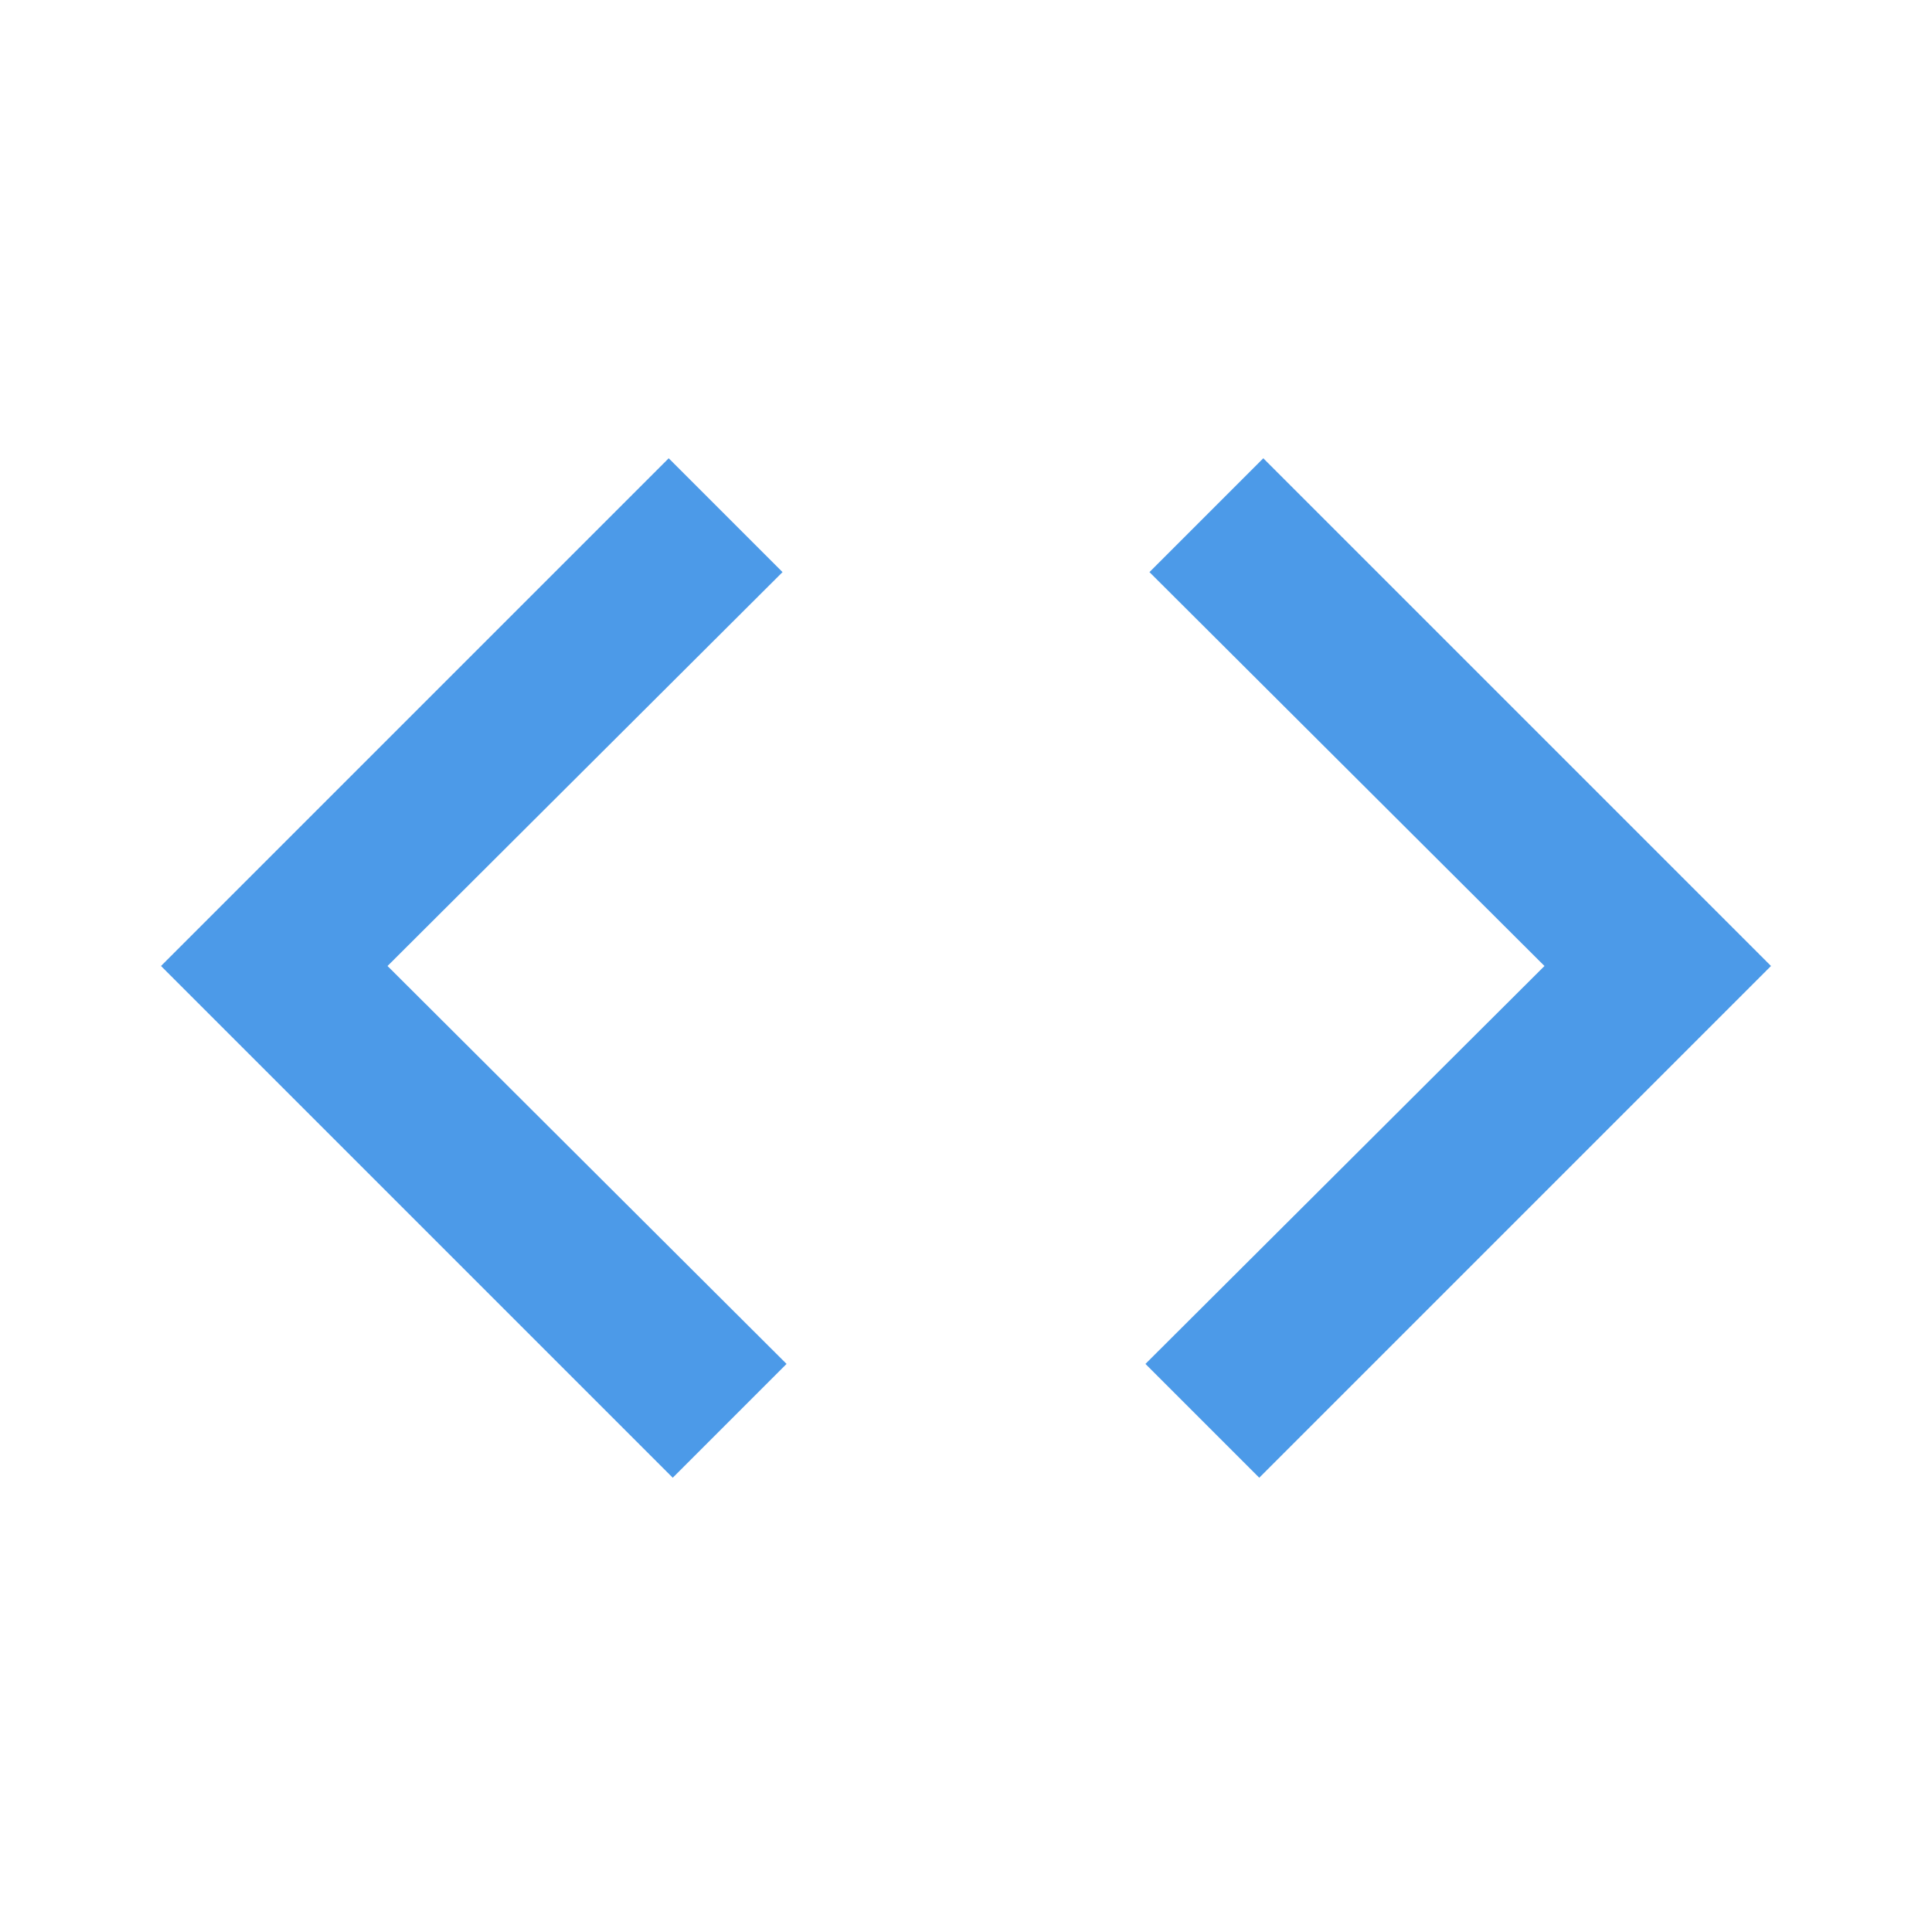
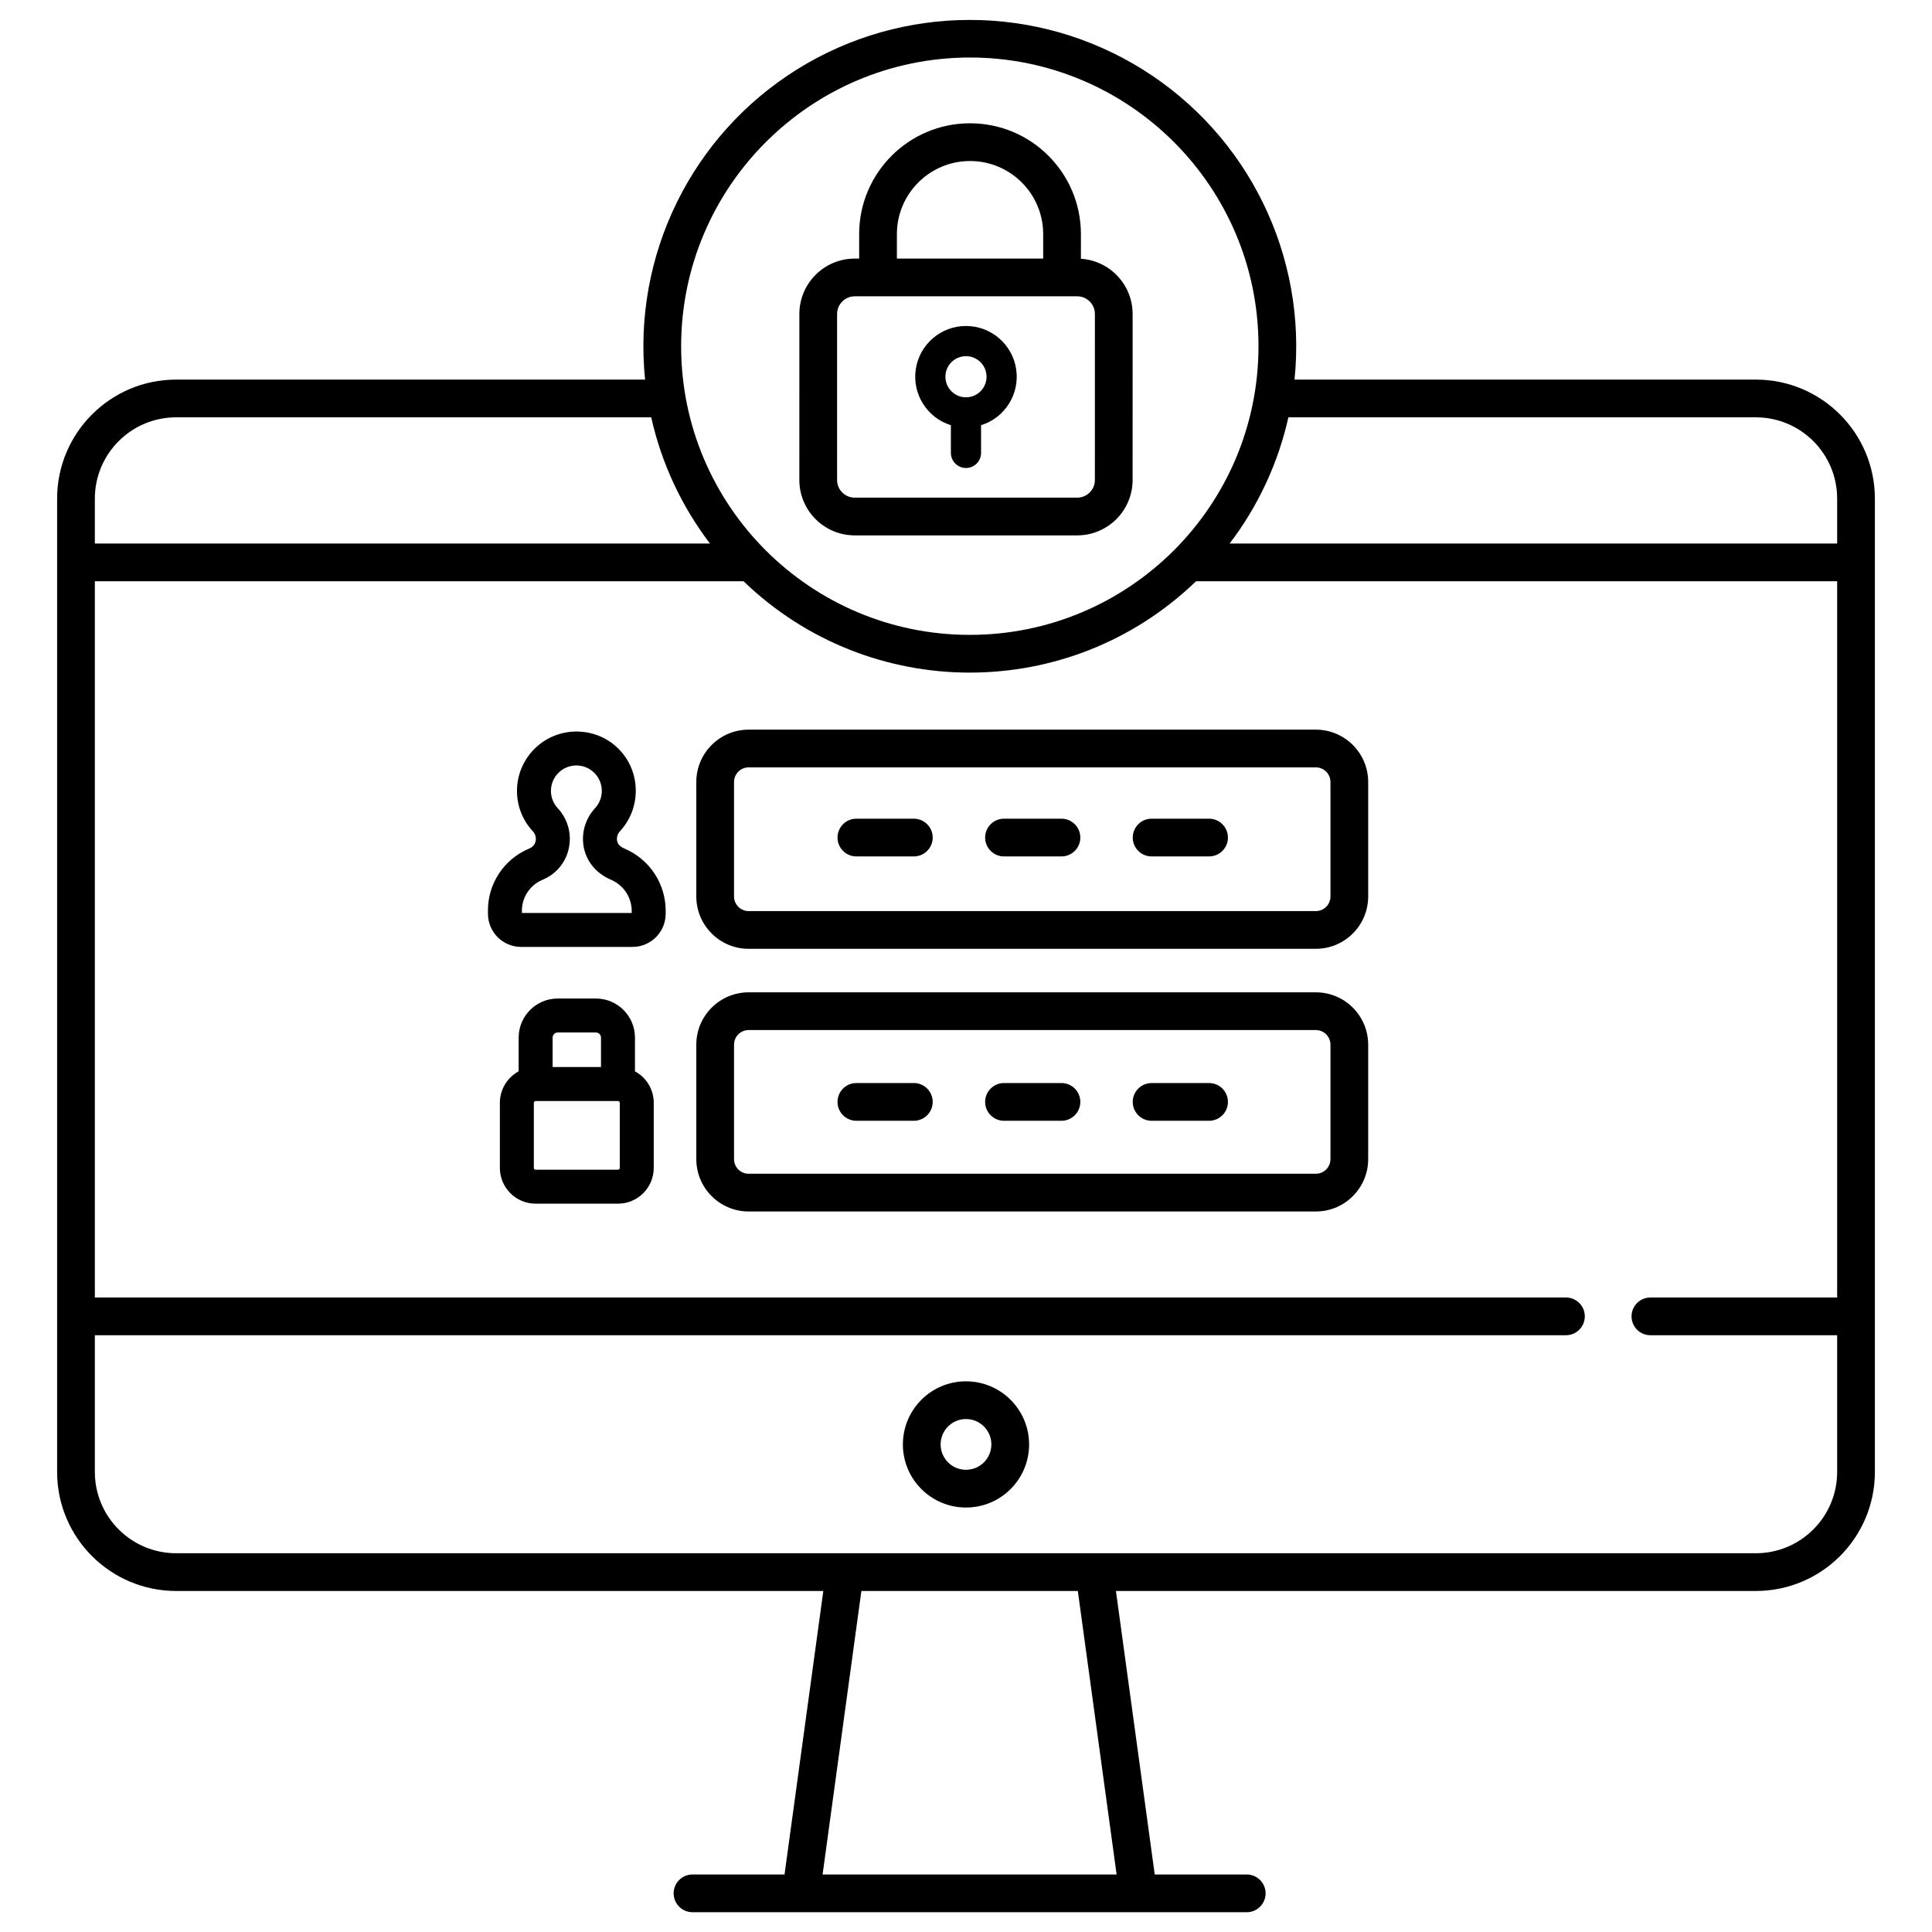
- <svg xmlns="http://www.w3.org/2000/svg" data-name="Layer 45" height="24" id="Layer_45" viewBox="0 0 24 24" width="24">
-   <polygon points="15.643 18.357 14.229 16.943 19.186 12 14.279 7.107 15.693 5.693 22 12 15.643 18.357" style="fill:#4c9ae8" />
-   <polygon points="8.357 18.357 9.771 16.943 4.814 12 9.721 7.107 8.307 5.693 2 12 8.357 18.357" style="fill:#4c9ae8" />
+ <svg xmlns="http://www.w3.org/2000/svg" viewBox="0 0 512 512">
+   <g id="E-learning_log-in_privacy">
+     <path d="M465.336,100.597H343.062a86.503,86.503,0,1,0-172.106,0H46.666a31.56,31.56,0,0,0-31.53,31.53v216.7c0,.008-.003.016-.003.024s.002.017.003.025v41.221a31.56,31.56,0,0,0,31.53,31.53H218.188l-10.28,75.131H183.522a5,5,0,0,0,0,10h28.745l.016-.002H301.635l.016.002h28.745a5,5,0,0,0,0-10H306.015l-10.28-75.131H465.336a31.567,31.567,0,0,0,31.53-31.53V132.127A31.566,31.566,0,0,0,465.336,100.597Zm0,10a21.55,21.55,0,0,1,21.53,21.53v11.91H325.868a86.179,86.179,0,0,0,15.569-33.44ZM257.009,15.242a76.503,76.503,0,1,1-76.503,76.503A76.59,76.59,0,0,1,257.009,15.242ZM46.666,110.597H172.581a86.181,86.181,0,0,0,15.569,33.44H25.136v-11.91A21.55,21.55,0,0,1,46.666,110.597Zm249.25,386.16h-77.92l10.28-75.13h57.36Zm169.42-85.13H46.666a21.556,21.556,0,0,1-21.53-21.53V353.851H414.99a5,5,0,1,0,0-10H25.136V154.037H197.052a86.345,86.345,0,0,0,119.913,0H486.866v189.814h-49.49a5,5,0,0,0,0,10h49.49v36.246A21.557,21.557,0,0,1,465.336,411.627Z" />
+     <path d="M255.998,366.063a16.724,16.724,0,1,0,16.724,16.724A16.742,16.742,0,0,0,255.998,366.063Zm0,23.447a6.724,6.724,0,1,1,6.724-6.724A6.732,6.732,0,0,1,255.998,389.51Z" />
+     <path d="M165.564,224.917a5.316,5.316,0,0,1-1.088-.613,2.358,2.358,0,0,1-.972-1.72,2.98,2.98,0,0,1,.802-2.303,15.776,15.776,0,0,0,4.114-12.149,15.559,15.559,0,0,0-13.893-14.169,15.745,15.745,0,0,0-17.524,15.643,15.661,15.661,0,0,0,4.216,10.71,2.919,2.919,0,0,1,.746,2.466,2.576,2.576,0,0,1-1.296,1.887,5.047,5.047,0,0,1-.528.254,17.719,17.719,0,0,0-10.829,16.553v.676a8.803,8.803,0,0,0,8.793,8.794h29.512a8.803,8.803,0,0,0,8.793-8.794v-.575A17.878,17.878,0,0,0,165.564,224.917Zm1.846,17.029H138.312v-.47a8.867,8.867,0,0,1,5.256-8.23,14.258,14.258,0,0,0,1.464-.703,11.531,11.531,0,0,0,5.821-8.345,11.861,11.861,0,0,0-3.049-10.016,6.742,6.742,0,1,1,9.897-.016,11.986,11.986,0,0,0-3.154,9.294,11.415,11.415,0,0,0,4.635,8.121,14.423,14.423,0,0,0,2.915,1.642l.003.001a9.02,9.02,0,0,1,5.31,8.353Z" />
+     <path d="M226.508,141.882H285.48A14.689,14.689,0,0,0,300.152,127.21l.005-44.012a14.68,14.68,0,0,0-13.704-14.624V62.056a29.383,29.383,0,1,0-58.767,0v6.47h-1.174A14.689,14.689,0,0,0,211.84,83.198l-.005,44.012A14.689,14.689,0,0,0,226.508,141.882Zm11.179-79.826a19.383,19.383,0,1,1,38.767,0v6.47H237.686ZM221.84,83.199a4.679,4.679,0,0,1,4.673-4.673h58.972a4.679,4.679,0,0,1,4.673,4.672l-.005,44.012a4.679,4.679,0,0,1-4.673,4.673H226.508a4.679,4.679,0,0,1-4.673-4.672Z" />
+     <path d="M251.994,112.682v7.34a4,4,0,0,0,8,0v-7.34a13.451,13.451,0,1,0-8,0Zm4-18.296a5.452,5.452,0,1,1-5.451,5.451A5.457,5.457,0,0,1,255.994,94.386Z" />
+     <path d="M348.717,193.365H198.394a13.883,13.883,0,0,0-13.867,13.867v30.346a13.884,13.884,0,0,0,13.867,13.868H348.717a13.884,13.884,0,0,0,13.867-13.868V207.232A13.883,13.883,0,0,0,348.717,193.365Zm3.867,44.213a3.872,3.872,0,0,1-3.867,3.868H198.394a3.872,3.872,0,0,1-3.867-3.868V207.232a3.871,3.871,0,0,1,3.867-3.867H348.717a3.871,3.871,0,0,1,3.867,3.867Z" />
+     <path d="M242.175,216.962H226.949a5,5,0,0,0,0,10h15.226a5,5,0,0,0,0-10Z" />
+     <path d="M281.296,216.962H266.07a5,5,0,0,0,0,10h15.226a5,5,0,0,0,0-10Z" />
+     <path d="M320.416,216.962H305.19a5,5,0,0,0,0,10H320.416a5,5,0,1,0,0-10Z" />
+     <path d="M348.717,262.977H198.394a13.883,13.883,0,0,0-13.867,13.867V307.19a13.883,13.883,0,0,0,13.867,13.867H348.717A13.883,13.883,0,0,0,362.584,307.19V276.844A13.883,13.883,0,0,0,348.717,262.977ZM352.584,307.19a3.871,3.871,0,0,1-3.867,3.867H198.394a3.871,3.871,0,0,1-3.867-3.867V276.844a3.871,3.871,0,0,1,3.867-3.867H348.717a3.871,3.871,0,0,1,3.867,3.867Z" />
+     <path d="M242.175,287.017H226.949a5,5,0,0,0,0,10h15.226a5,5,0,0,0,0-10Z" />
+     <path d="M281.296,287.017H266.07a5,5,0,0,0,0,10h15.226a5,5,0,1,0,0-10Z" />
+     <path d="M320.416,287.017H305.19a5,5,0,1,0,0,10H320.416a5,5,0,0,0,0-10Z" />
+     <path d="M168.272,283.918v-8.951a10.36,10.36,0,0,0-10.348-10.349h-10.127a10.361,10.361,0,0,0-10.349,10.349v8.951a9.482,9.482,0,0,0-4.977,8.336v17.258a9.485,9.485,0,0,0,9.475,9.475h21.827a9.486,9.486,0,0,0,9.476-9.475V292.254A9.482,9.482,0,0,0,168.272,283.918Zm-20.475-10.299h10.127a1.35,1.35,0,0,1,1.348,1.349V282.78H146.449v-7.812A1.351,1.351,0,0,1,147.798,273.619ZM164.25,309.512a.475.475,0,0,1-.476.475H141.947a.475.475,0,0,1-.475-.475V292.254a.475.475,0,0,1,.475-.475h21.827a.475.475,0,0,1,.476.475Z" />
+   </g>
</svg>
